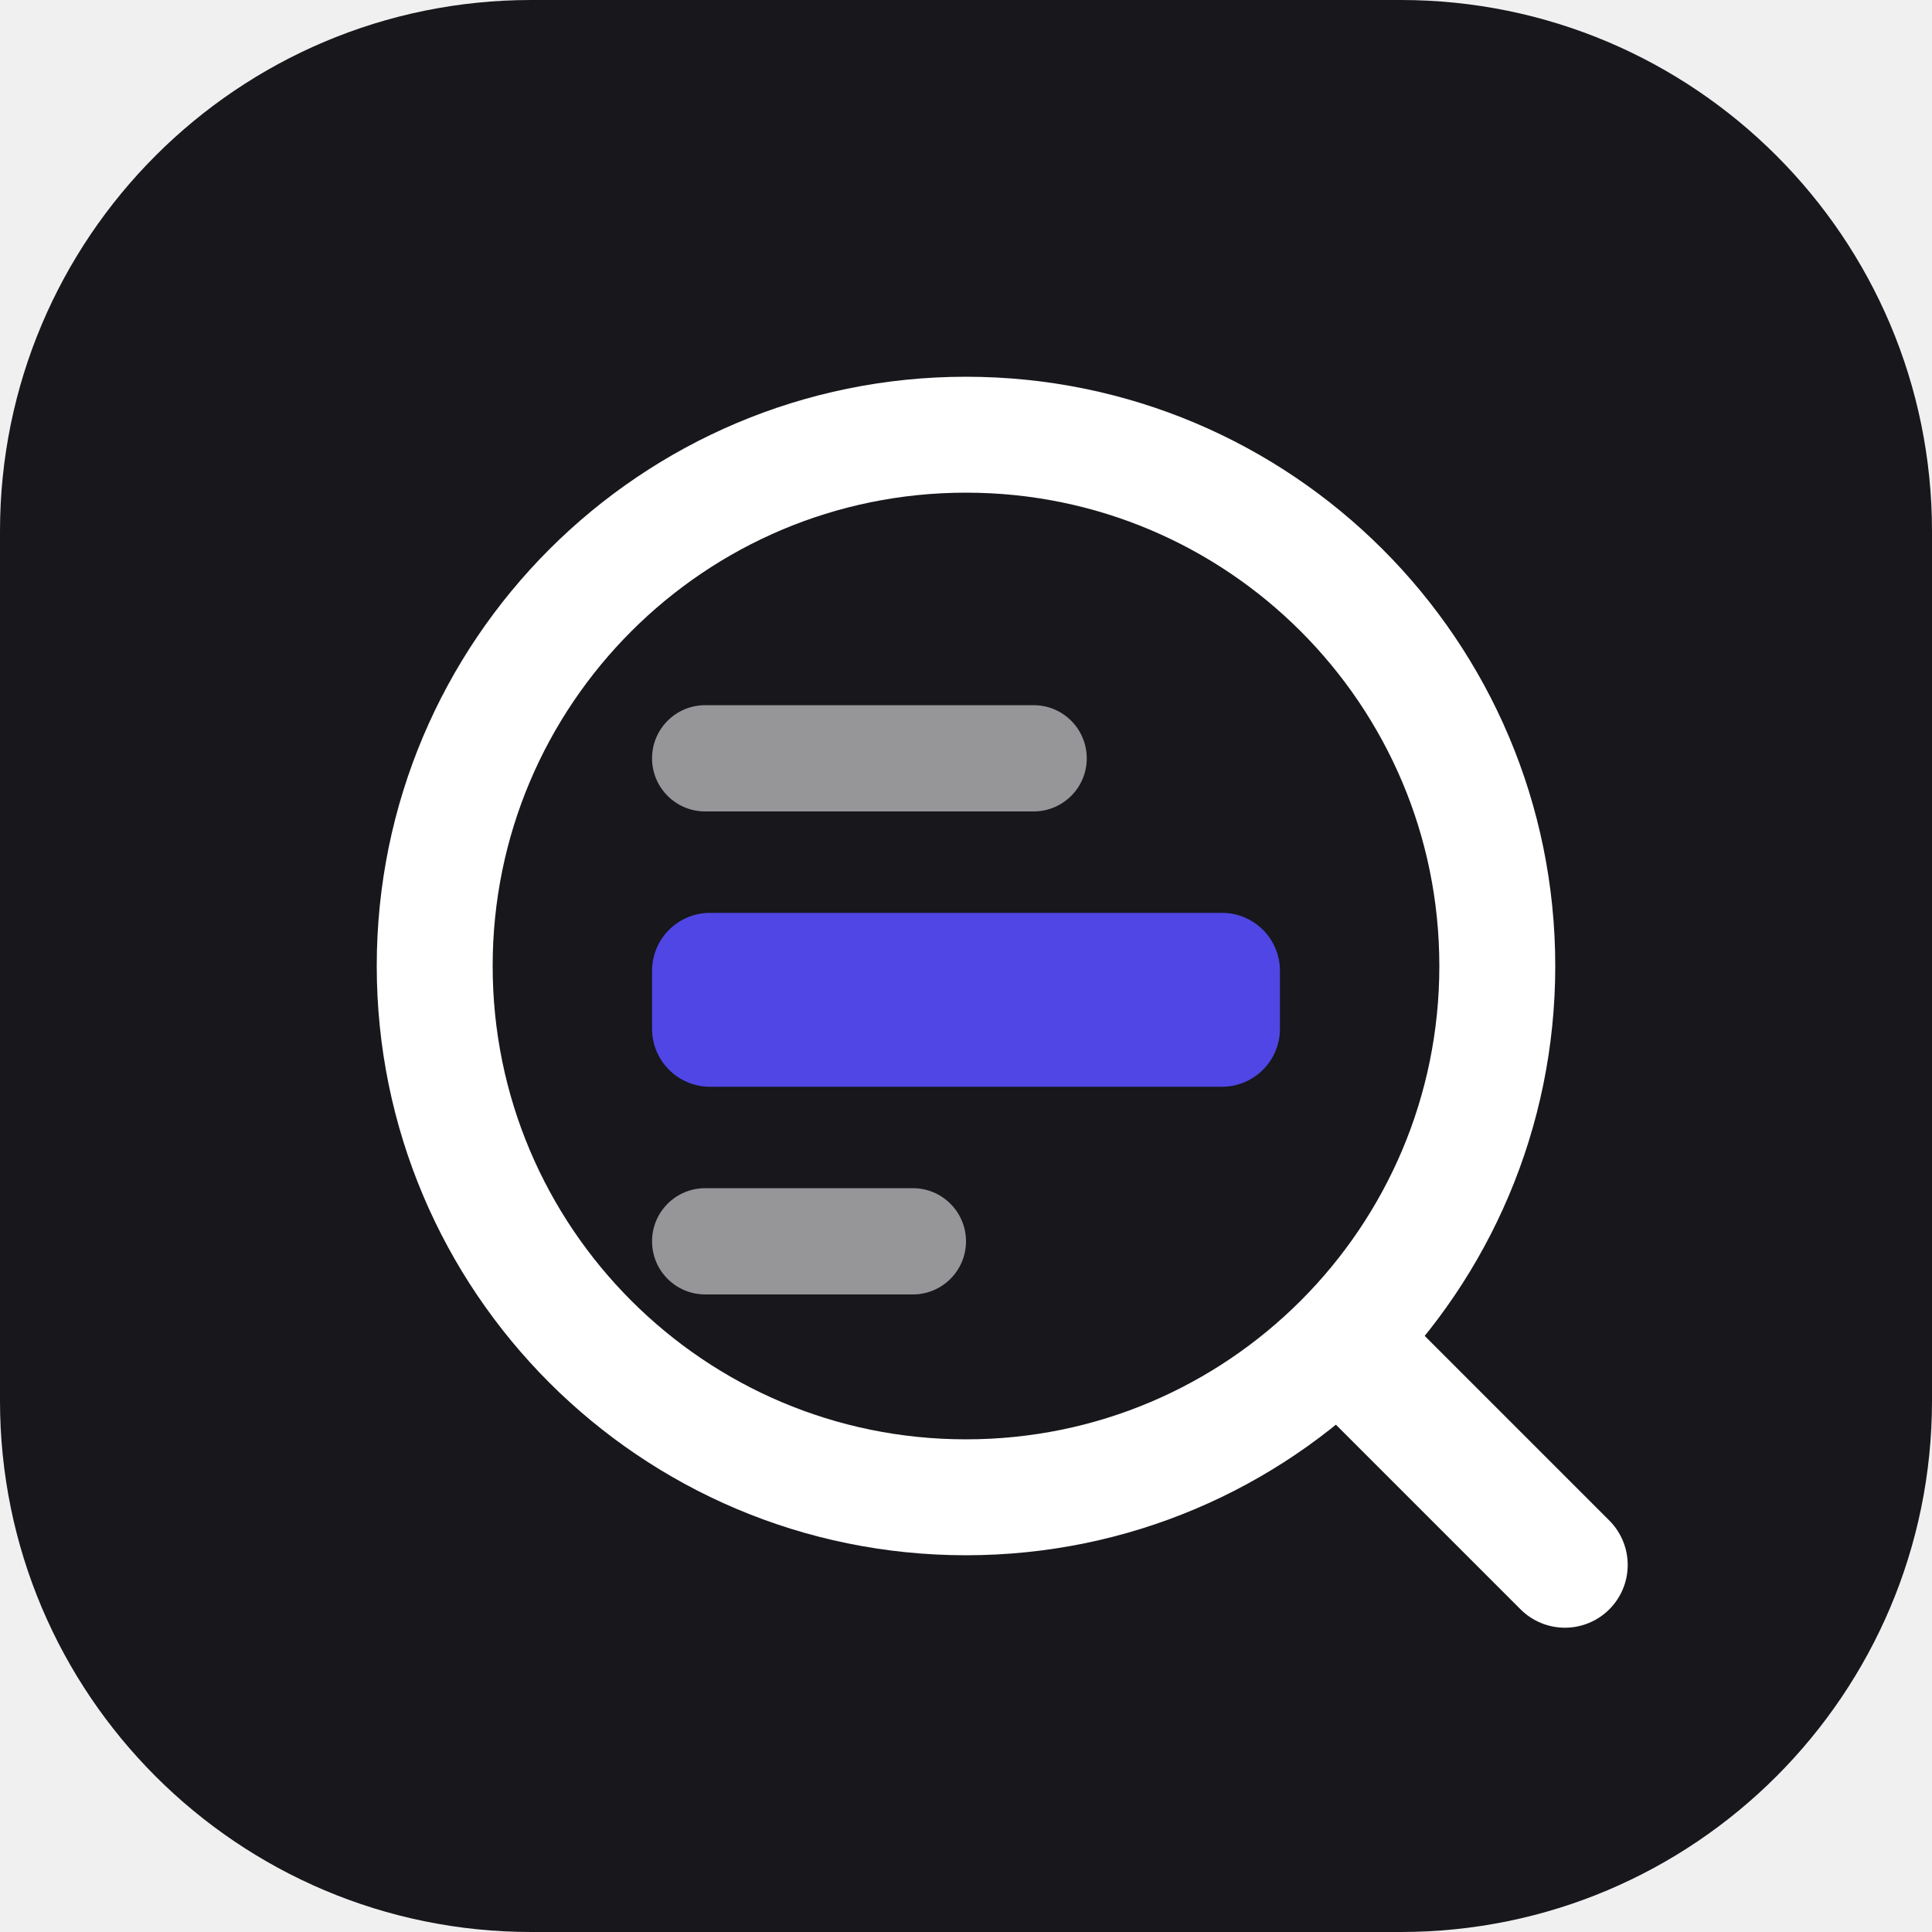
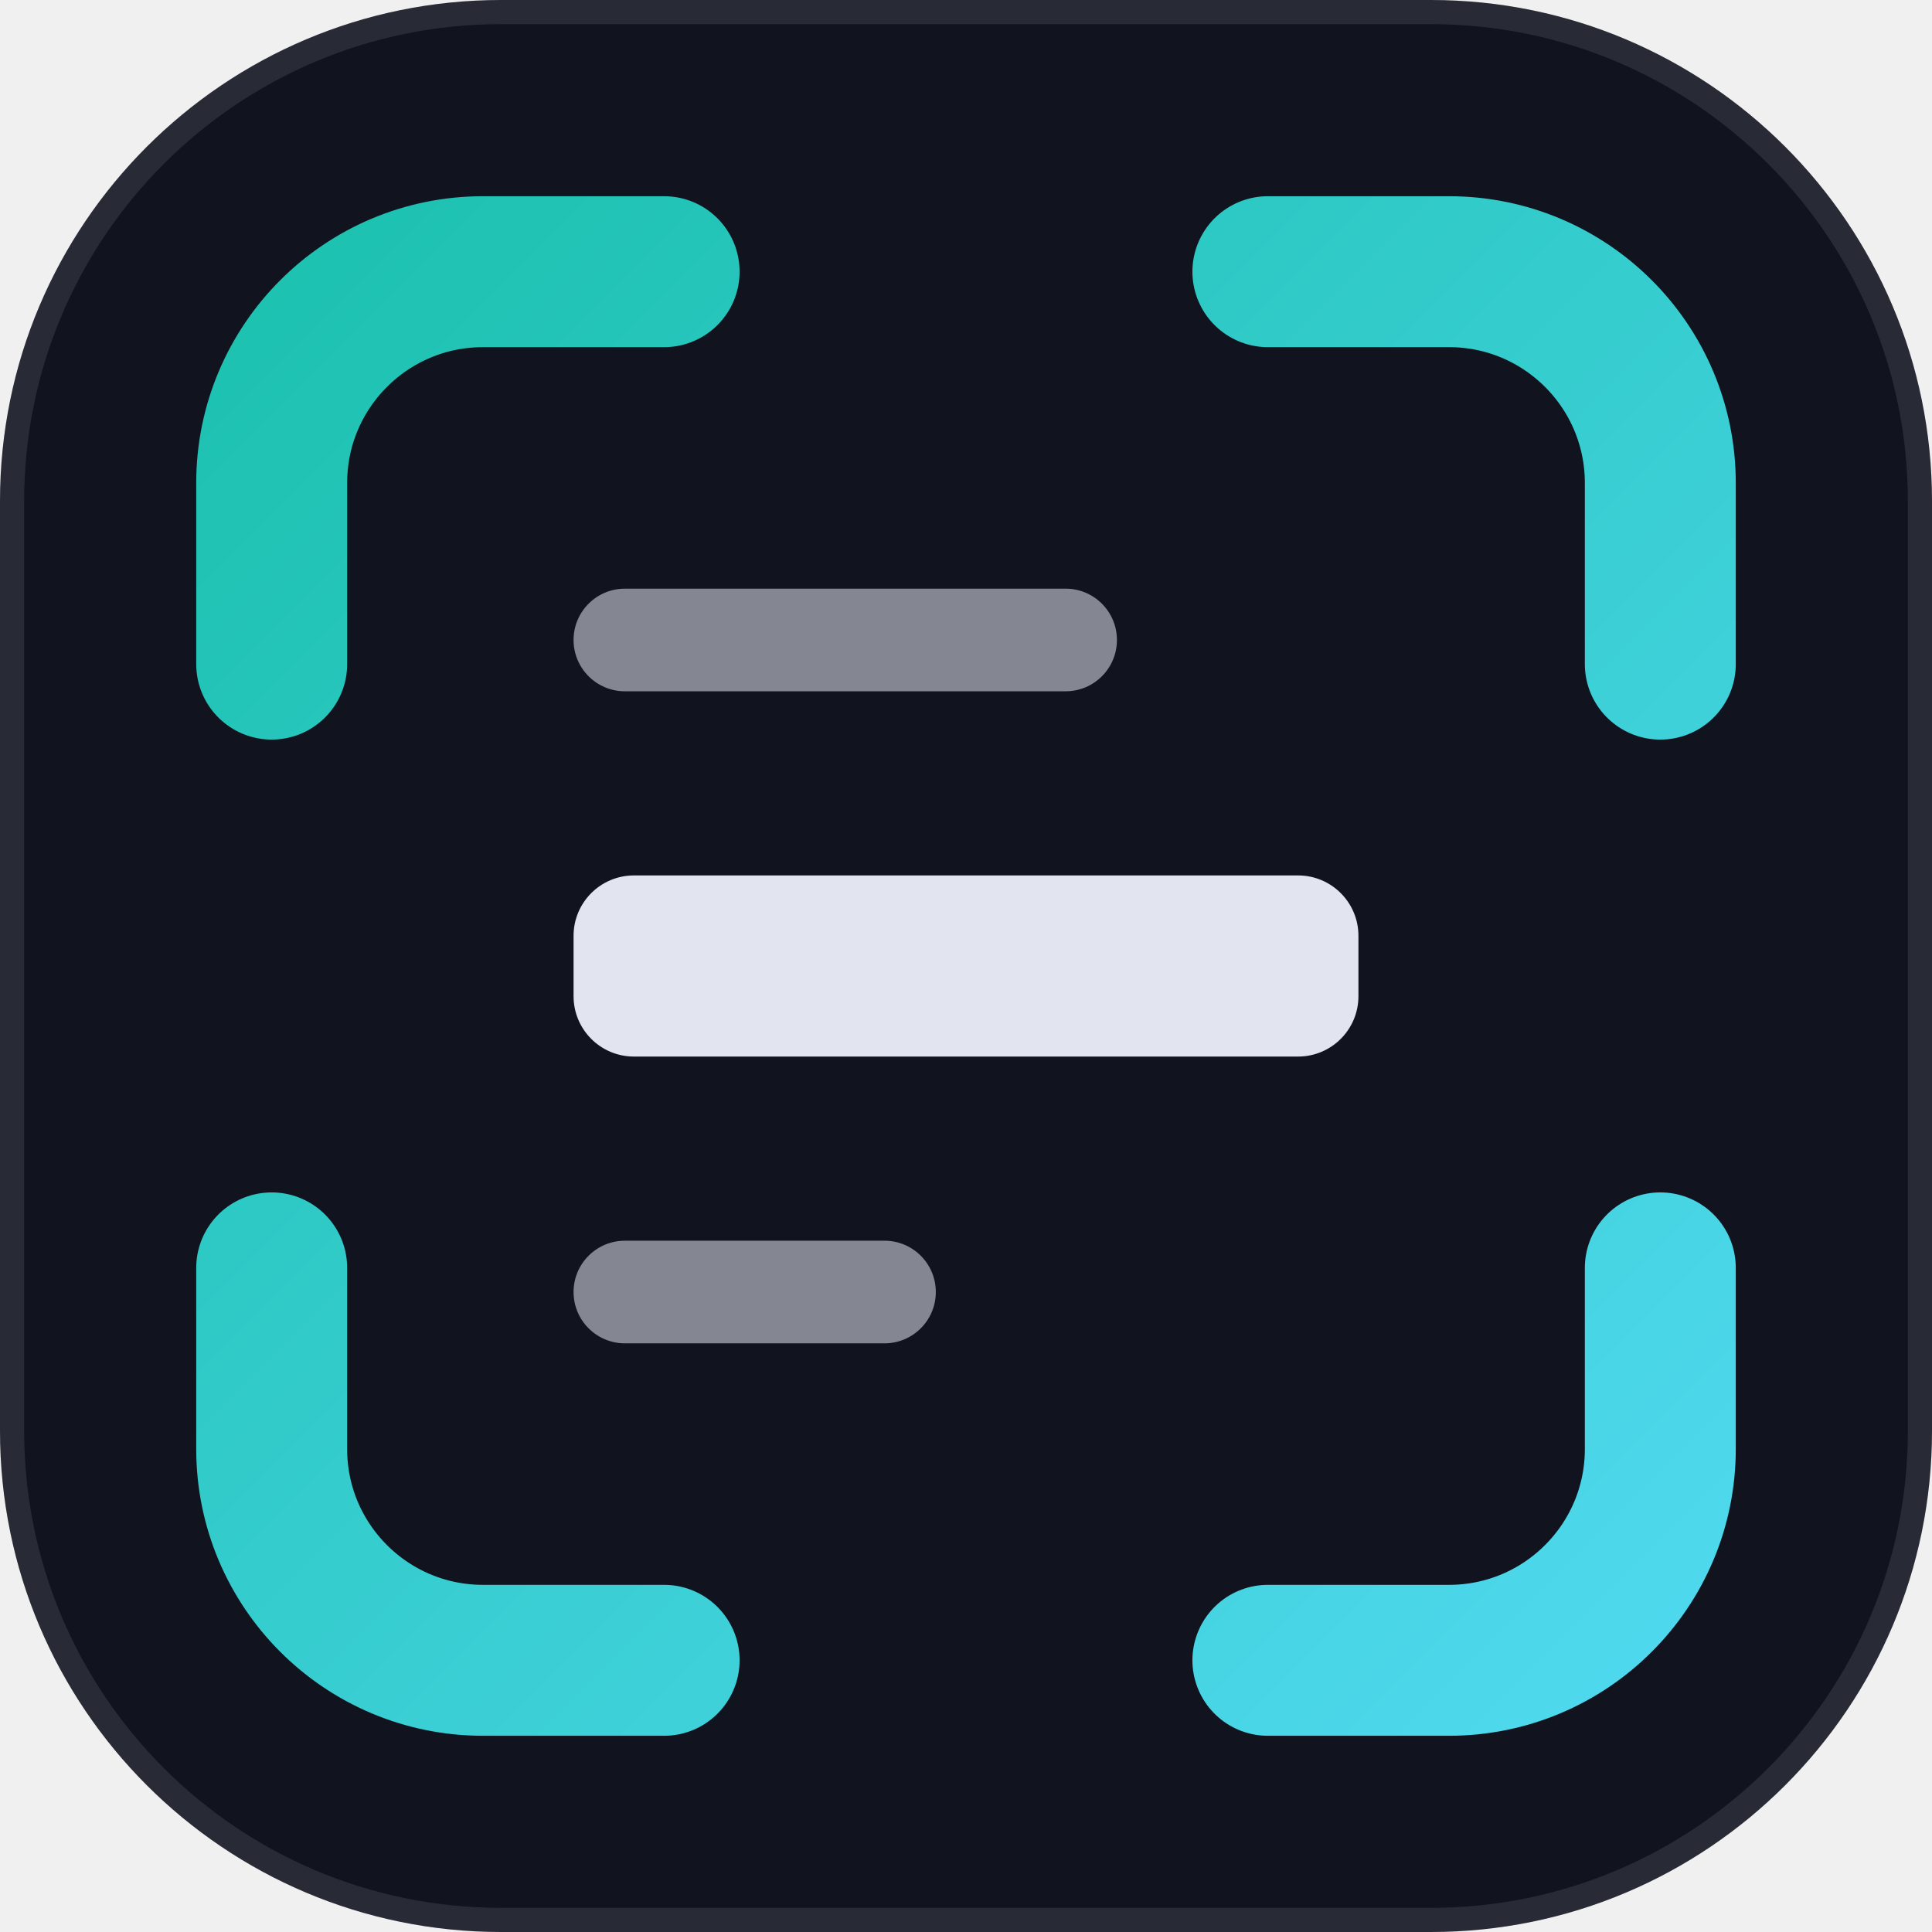
- <svg xmlns="http://www.w3.org/2000/svg" viewBox="0 0 40 40" fill="none">
-   <rect width="40" height="40" rx="11" fill="#17171c" />
-   <circle cx="20" cy="20" r="11" stroke="#ffffff" stroke-width="2.4" />
-   <rect x="13.5" y="14.6" width="9" height="2.2" rx="1.1" fill="#ffffff" fill-opacity="0.55" />
-   <rect x="13.5" y="18.9" width="13" height="3.6" rx="1.2" fill="#4f46e5" />
-   <rect x="13.5" y="24.6" width="6.5" height="2.2" rx="1.1" fill="#ffffff" fill-opacity="0.55" />
-   <path d="M28.2 28.2L32.4 32.4" stroke="#ffffff" stroke-width="2.6" stroke-linecap="round" />
+ <svg xmlns="http://www.w3.org/2000/svg" viewBox="22 22 64 64" width="512" height="512">
+   <defs>
+     <linearGradient id="vl" gradientUnits="userSpaceOnUse" x1="30" y1="30" x2="78" y2="78">
+       <stop offset="0" stop-color="#1CC1AF" />
+       <stop offset="1" stop-color="#50D9EF" />
+     </linearGradient>
+   </defs>
+   <rect x="22" y="22" width="64" height="64" rx="16.6" fill="#11131F" />
+   <rect x="22.4" y="22.4" width="63.2" height="63.2" rx="16.2" fill="none" stroke="#FFFFFF" stroke-opacity="0.10" stroke-width="0.8" />
+   <path d="M31,44 V38 A7,7 0 0 1 38,31 H44 M64,31 H70 A7,7 0 0 1 77,38 V44 M77,64 V70 A7,7 0 0 1 70,77 H64 M44,77 H38 A7,7 0 0 1 31,70 V64" fill="none" stroke="url(#vl)" stroke-width="5" stroke-linecap="round" stroke-linejoin="round" />
+   <rect x="41" y="41.5" width="18" height="3.4" rx="1.7" fill="#E2E4EF" fill-opacity="0.55" />
+   <rect x="41" y="51" width="26" height="6" rx="2" fill="#E2E4EF" />
+   <rect x="41" y="63.1" width="12" height="3.4" rx="1.7" fill="#E2E4EF" fill-opacity="0.55" />
</svg>
